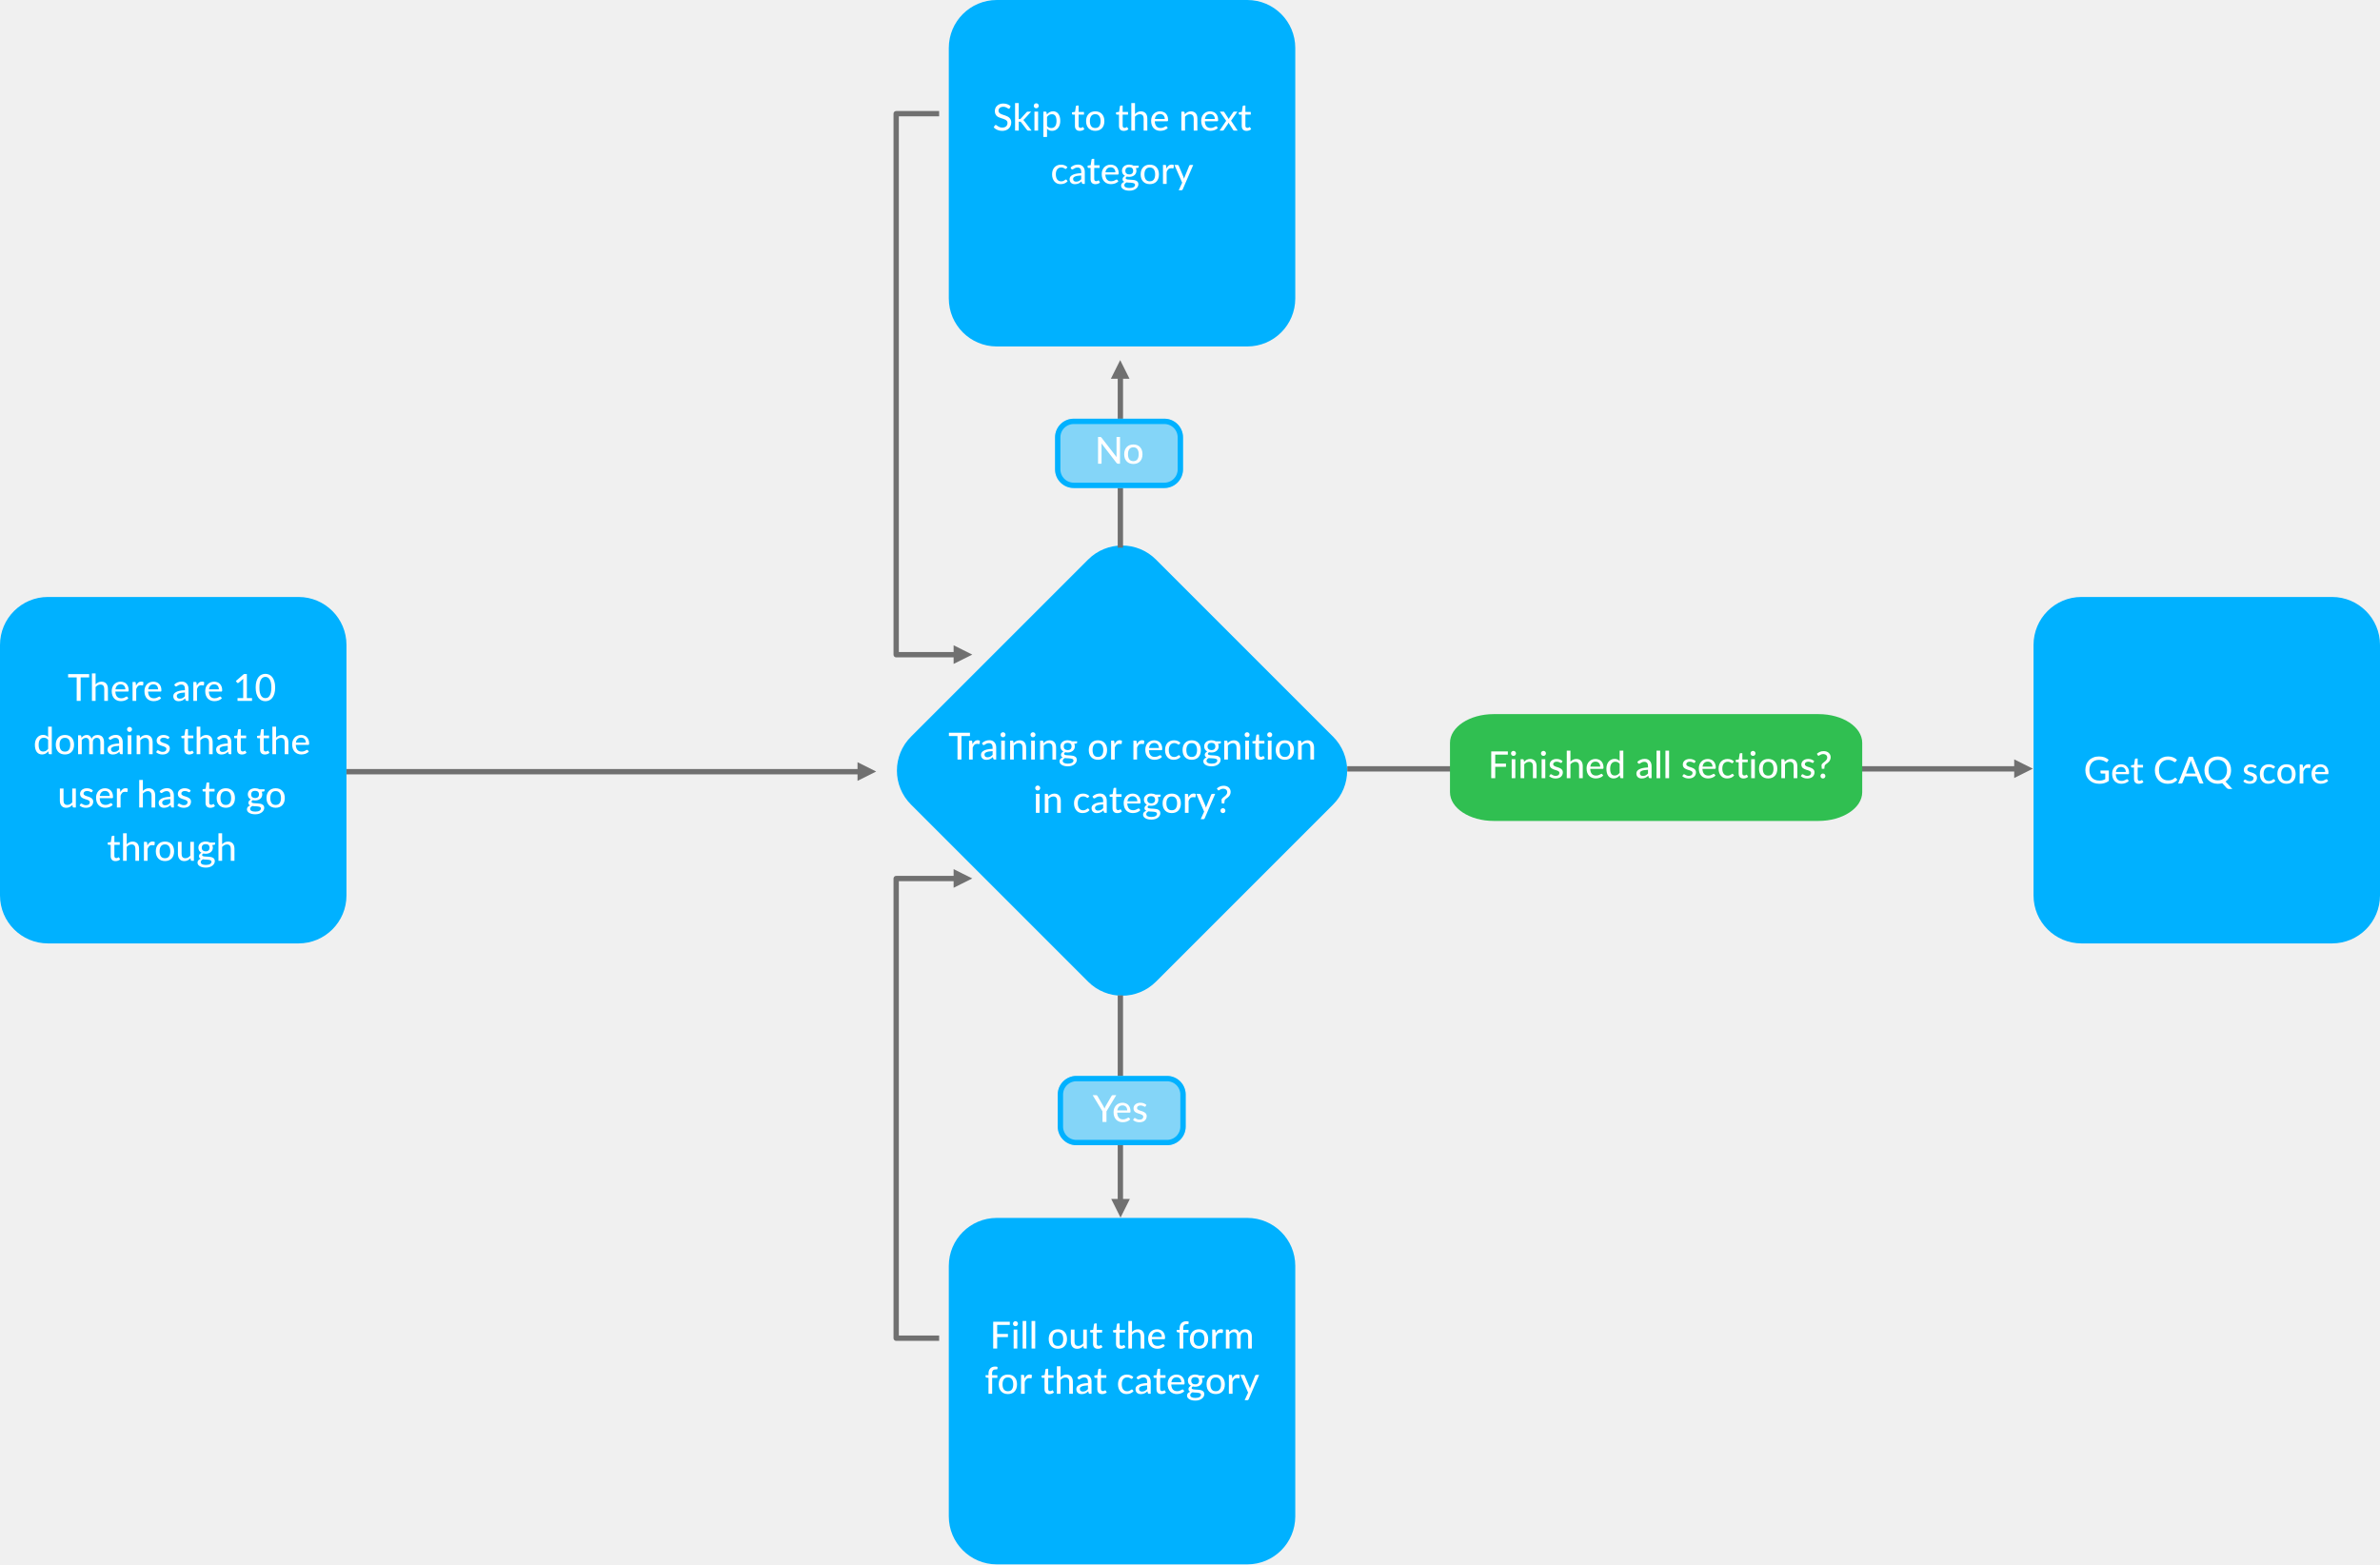
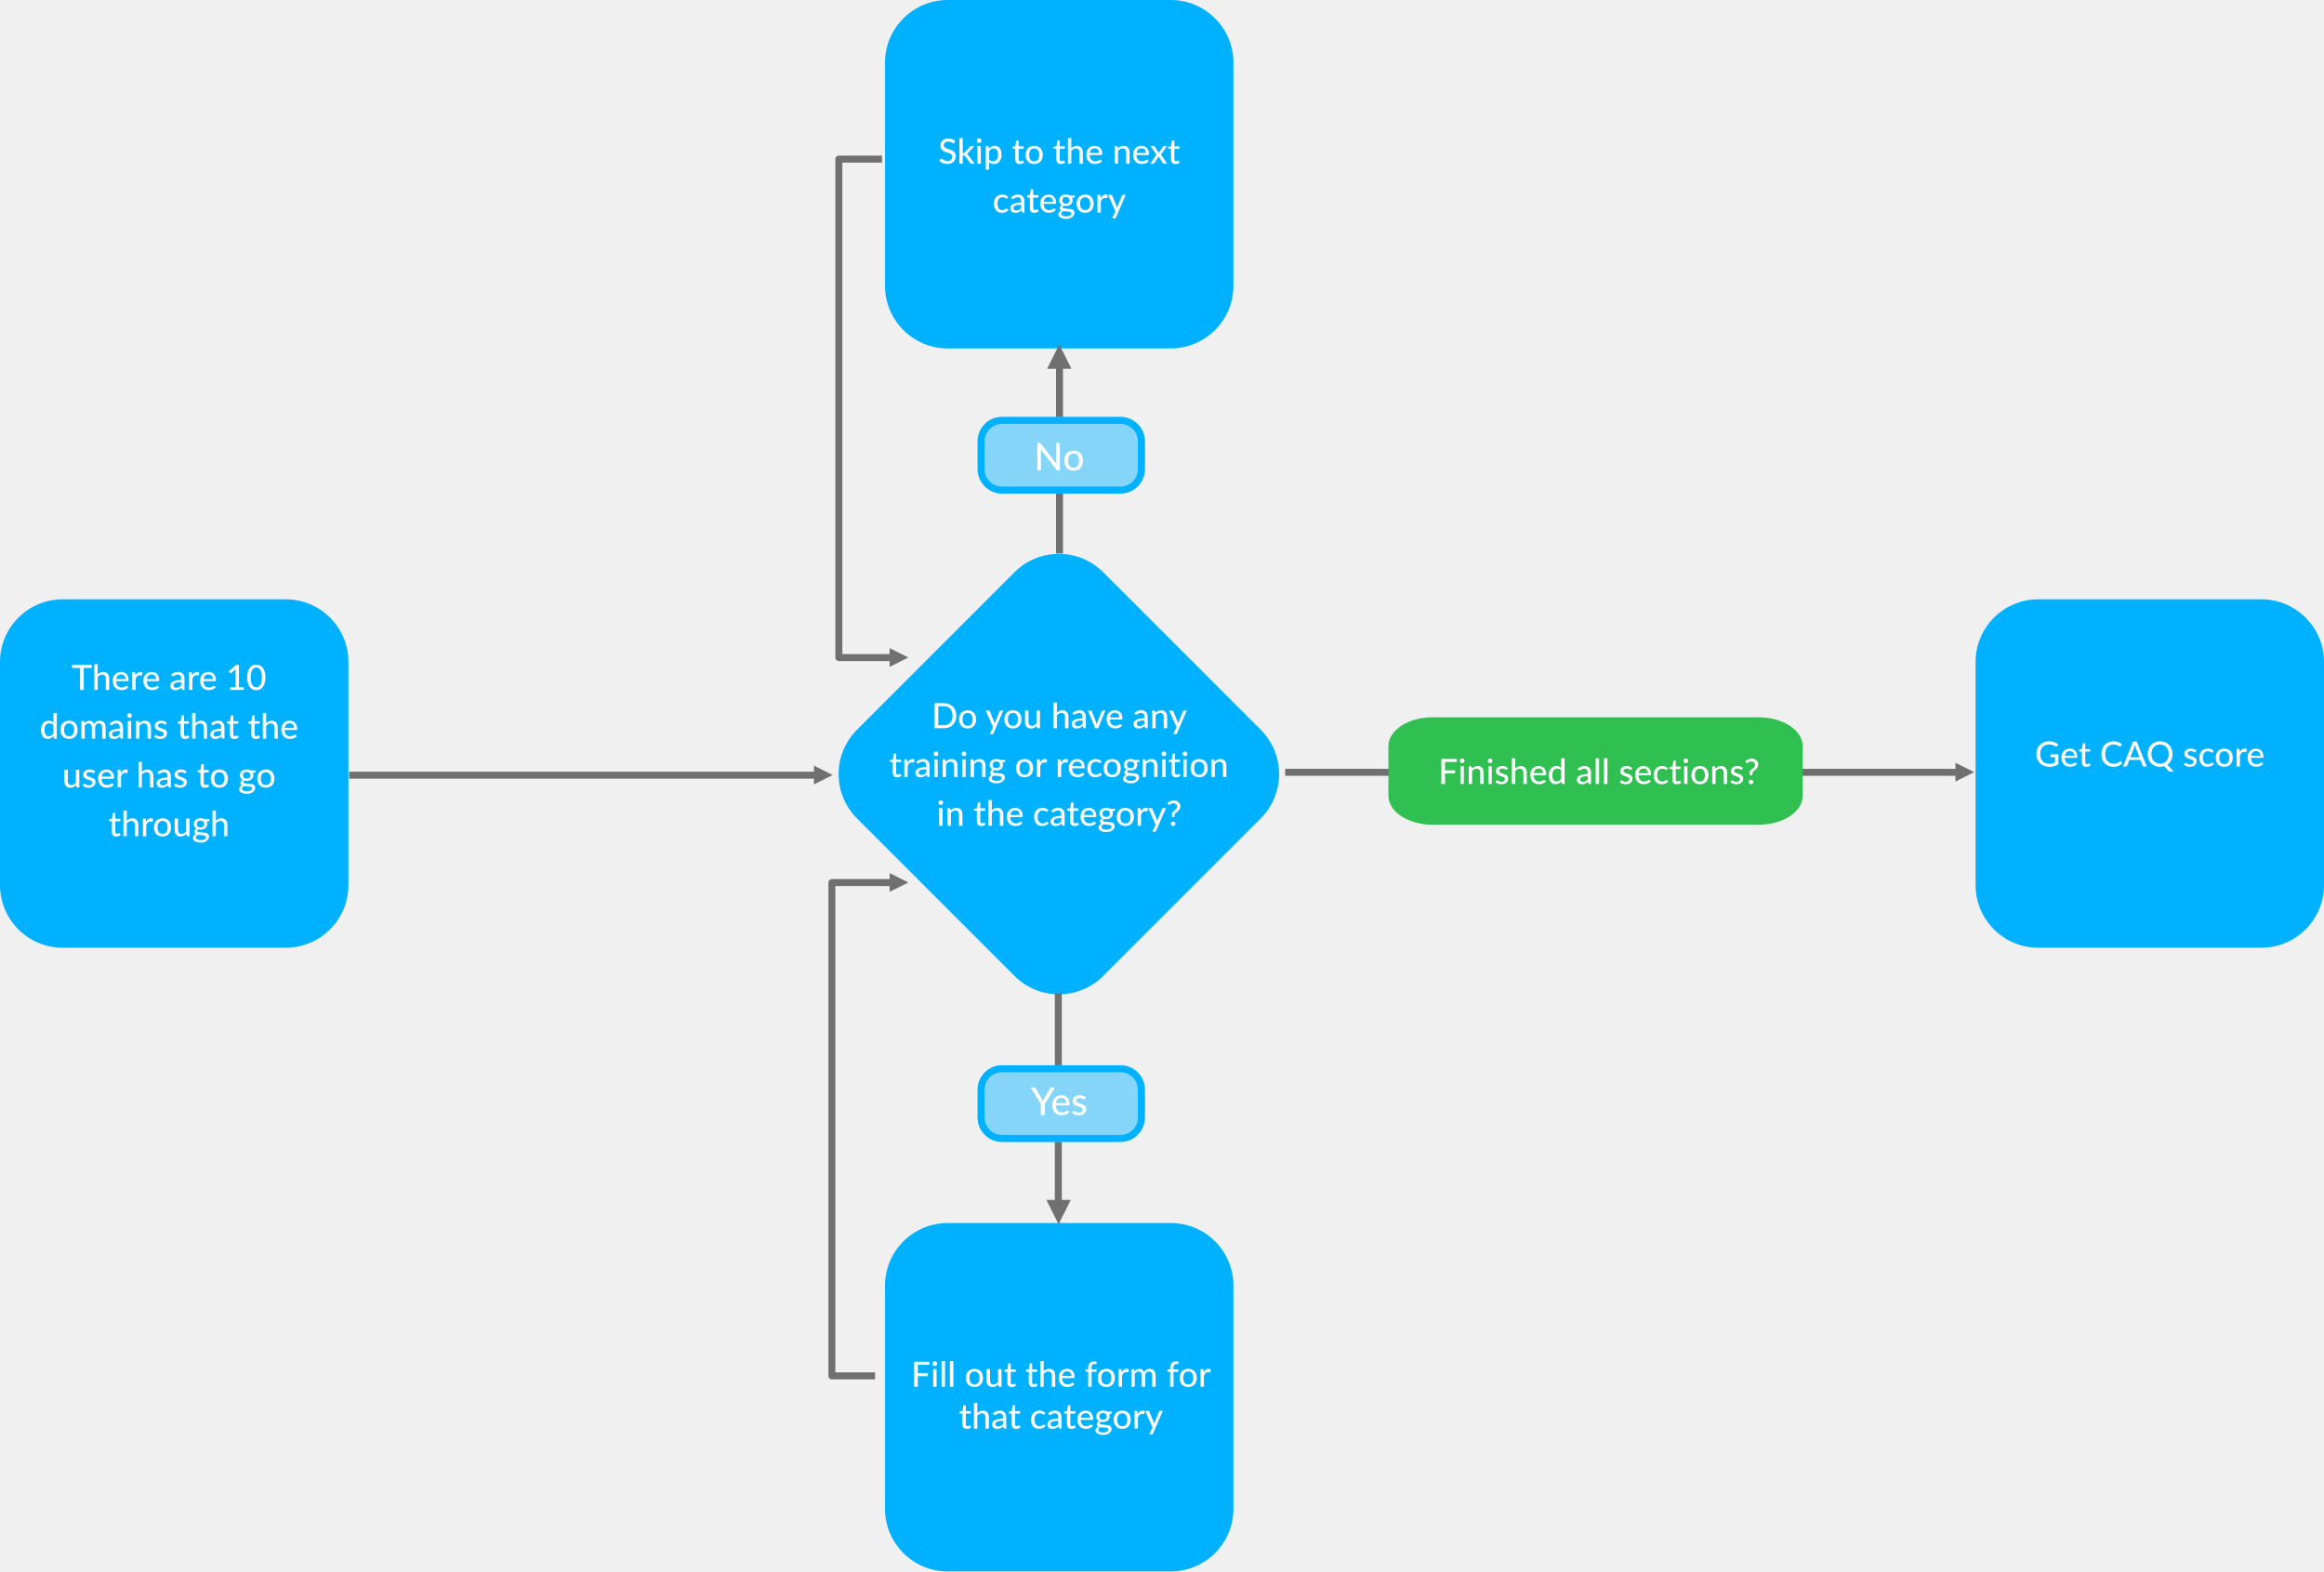
- <svg xmlns="http://www.w3.org/2000/svg" width="893" height="587" viewBox="0 0 893 587">
-   <g id="Group_37" data-name="Group 37" transform="translate(-92 -113)">
-     <g id="modal" transform="translate(92 337)">
-       <rect id="Rectangle_244" data-name="Rectangle 244" width="130" height="130" rx="18" fill="#00b1ff" />
+ <svg xmlns="http://www.w3.org/2000/svg" width="667" height="451" viewBox="0 0 667 451">
+   <g id="Group_37" data-name="Group 37" transform="translate(-111.73 -113.117)">
+     <g id="modal" transform="translate(111.73 285.117)">
+       <rect id="Rectangle_244" data-name="Rectangle 244" width="100" height="100" rx="18" transform="translate(0)" fill="#00b1ff" />
    </g>
-     <g id="question_modal" data-name="question modal" transform="translate(421.076 310.235)">
-       <rect id="Rectangle_244-2" data-name="Rectangle 244" width="130" height="130" rx="18" transform="translate(91.924 0) rotate(45)" fill="#00b1ff" />
+     <g id="question_modal" data-name="question modal" transform="translate(344.965 264.617)">
+       <rect id="Rectangle_244-2" data-name="Rectangle 244" width="99.933" height="99.933" rx="18" transform="translate(70.663 0) rotate(45)" fill="#00b1ff" />
    </g>
-     <g id="Group_35" data-name="Group 35" transform="translate(0 -76)">
-       <g id="modal-2" data-name="modal" transform="translate(448 646)">
-         <rect id="Rectangle_244-3" data-name="Rectangle 244" width="130" height="130" rx="18" fill="#00b1ff" />
+     <g id="Group_35" data-name="Group 35" transform="translate(365.662 464.302)">
+       <g id="modal-2" data-name="modal" transform="translate(0.068 -0.185)">
+         <rect id="Rectangle_244-3" data-name="Rectangle 244" width="100" height="100" rx="18" transform="translate(0)" fill="#00b1ff" />
      </g>
-       <text id="Fill_out_the_form_for_that_category" data-name="Fill out the form for that category" transform="translate(454 681)" fill="#fff" font-size="14" font-family="Lato-Medium, Lato" font-weight="500">
-         <tspan x="9.423" y="14">Fill out the form </tspan>
-         <tspan x="7.473" y="31">for that category</tspan>
+       <text id="Fill_out_the_form_for_that_category" data-name="Fill out the form for that category" transform="translate(5.068 36.815)" fill="#fff" font-size="10" font-family="Lato-Medium, Lato" font-weight="500">
+         <tspan x="2.462" y="10">Fill out the form for </tspan>
+         <tspan x="16.215" y="22">that category</tspan>
      </text>
    </g>
-     <text id="Training_or_recognition_in_category_" data-name="Training or recognition in category?" transform="translate(517 398)" fill="#fff" font-size="14" font-family="Lato-Medium, Lato" font-weight="500">
-       <tspan x="-69.16" y="0">Training or recognition</tspan>
-       <tspan x="-37.338" y="20">in category?</tspan>
+     <text id="Do_you_have_any_training_or_recognition_in_the_category_" data-name="Do you have any training or recognition in the category?" transform="translate(365.73 312.117)" fill="#fff" font-size="10" font-family="Lato-Medium, Lato" font-weight="500">
+       <tspan x="13.33" y="10">Do you have any </tspan>
+       <tspan x="1.217" y="24">training or recognition</tspan>
+       <tspan x="14.813" y="38">in the category?</tspan>
    </text>
-     <g id="Group_34" data-name="Group 34" transform="translate(-3 22)">
-       <g id="modal-3" data-name="modal" transform="translate(451 91)">
-         <rect id="Rectangle_244-4" data-name="Rectangle 244" width="130" height="130" rx="18" fill="#00b1ff" />
+     <g id="Group_34" data-name="Group 34" transform="translate(365.662 113)">
+       <g id="modal-3" data-name="modal" transform="translate(0.068 0.117)">
+         <rect id="Rectangle_244-4" data-name="Rectangle 244" width="100" height="100" rx="18" transform="translate(0)" fill="#00b1ff" />
      </g>
-       <text id="Skip_to_the_next_category" data-name="Skip to the next category" transform="translate(516 140)" fill="#fff" font-size="14" font-family="Lato-Medium, Lato" font-weight="500">
-         <tspan x="-48.583" y="0">Skip to the next</tspan>
-         <tspan x="-26.796" y="20">category</tspan>
+       <text id="Skip_to_the_next_category" data-name="Skip to the next category" transform="translate(50.068 47.117)" fill="#fff" font-size="10" font-family="Lato-Medium, Lato" font-weight="500">
+         <tspan x="-34.703" y="0">Skip to the next</tspan>
+         <tspan x="-19.14" y="14">category</tspan>
      </text>
    </g>
-     <g id="Group_36" data-name="Group 36" transform="translate(-153 3)">
-       <g id="modal-4" data-name="modal" transform="translate(1008 334)">
-         <rect id="Rectangle_244-5" data-name="Rectangle 244" width="130" height="130" rx="18" fill="#00b1ff" />
+     <g id="Group_36" data-name="Group 36" transform="translate(678.528 285.192)">
+       <g id="modal-4" data-name="modal" transform="translate(0.202 -0.074)">
+         <rect id="Rectangle_244-5" data-name="Rectangle 244" width="100" height="100" rx="18" transform="translate(0)" fill="#00b1ff" />
      </g>
-       <text id="Get_CAQ_score" data-name="Get CAQ score" transform="translate(1073 404)" fill="#fff" font-size="14" font-family="Lato-Medium, Lato" font-weight="500">
-         <tspan x="-46.179" y="0">Get CAQ score</tspan>
+       <text id="Get_CAQ_score" data-name="Get CAQ score" transform="translate(50.202 47.926)" fill="#fff" font-size="10" font-family="Lato-Medium, Lato" font-weight="500">
+         <tspan x="-32.985" y="0">Get CAQ score</tspan>
      </text>
    </g>
-     <g id="arrow_w_label" data-name="arrow w/label" transform="translate(487.875 318.5) rotate(-90)">
-       <line id="Line_12" data-name="Line 12" x2="63.625" transform="translate(0 24.5)" fill="none" stroke="#707070" stroke-width="2" />
-       <g id="Polygon_4" data-name="Polygon 4" transform="translate(70.375 20.933) rotate(90)" fill="#707070">
+     <g id="arrow_w_label" data-name="arrow w/label" transform="translate(392.314 271.97) rotate(-90)">
+       <line id="Line_12" data-name="Line 12" x2="53.25" transform="translate(0 23.5)" fill="none" stroke="#707070" stroke-width="2" />
+       <g id="Polygon_4" data-name="Polygon 4" transform="translate(60 19.933) rotate(90)" fill="#707070">
        <path d="M 6.191 6.5 L 0.809 6.5 L 3.5 1.118 L 6.191 6.5 Z" stroke="none" />
        <path d="M 3.5 2.236 L 1.618 6 L 5.382 6 L 3.5 2.236 M 3.5 0 L 7 7 L 0 7 L 3.5 0 Z" stroke="none" fill="#707070" />
      </g>
-       <g id="Rectangle_246" data-name="Rectangle 246" transform="translate(22.386)" fill="#84d5f8" stroke="#00b1ff" stroke-width="2">
-         <rect width="26" height="48" rx="7" stroke="none" />
-         <rect x="1" y="1" width="24" height="46" rx="6" fill="none" />
+       <g id="Rectangle_246" data-name="Rectangle 246" transform="translate(17.206)" fill="#84d5f8" stroke="#00b1ff" stroke-width="2">
+         <rect width="22" height="48" rx="7" stroke="none" />
+         <rect x="1" y="1" width="20" height="46" rx="6" fill="none" />
      </g>
    </g>
-     <g id="arrow_w_label-2" data-name="arrow w/label" transform="translate(597.5 380.957)">
-       <line id="Line_12-2" data-name="Line 12" x2="250.5" transform="translate(0 20.543)" fill="none" stroke="#707070" stroke-width="2" />
-       <g id="Polygon_4-2" data-name="Polygon 4" transform="translate(257.25 16.976) rotate(90)" fill="#707070">
+     <g id="arrow_w_label-2" data-name="arrow w/label" transform="translate(480.584 318.982)">
+       <line id="Line_12-2" data-name="Line 12" x2="192.563" transform="translate(0 15.791)" fill="none" stroke="#707070" stroke-width="2" />
+       <g id="Polygon_4-2" data-name="Polygon 4" transform="translate(197.751 13.049) rotate(90)" fill="#707070">
+         <path d="M 4.572 4.881 L 0.809 4.881 L 2.69 1.118 L 4.572 4.881 Z" stroke="none" />
+         <path d="M 2.69 2.236 L 1.618 4.381 L 3.763 4.381 L 2.69 2.236 M 2.69 4.76837158203125e-06 L 5.381 5.381 L 4.76837158203125e-06 5.381 L 2.69 4.76837158203125e-06 Z" stroke="none" fill="#707070" />
+       </g>
+       <path id="Path_199" data-name="Path 199" d="M12.611,0h93.681C113.257,0,118.9,3.714,118.9,8.3V22.518c0,4.582-5.646,8.3-12.611,8.3H12.611C5.646,30.814,0,27.1,0,22.518V8.3C0,3.714,5.646,0,12.611,0Z" transform="translate(29.631)" fill="#30bf51" />
+     </g>
+     <text id="No" transform="translate(415.73 248.117)" fill="#fff" font-size="11" font-family="Lato-Medium, Lato" font-weight="500">
+       <tspan x="-7.254" y="0">No</tspan>
+     </text>
+     <g id="arrow" transform="translate(0 -12.919)">
+       <line id="Line_12-3" data-name="Line 12" x2="59.544" transform="translate(415.481 411.114) rotate(90)" fill="none" stroke="#707070" stroke-width="2" />
+       <g id="Polygon_4-3" data-name="Polygon 4" transform="translate(419.048 477.408) rotate(-180)" fill="#707070">
        <path d="M 6.191 6.5 L 0.809 6.5 L 3.5 1.118 L 6.191 6.5 Z" stroke="none" />
        <path d="M 3.5 2.236 L 1.618 6 L 5.382 6 L 3.5 2.236 M 3.5 0 L 7 7 L 0 7 L 3.5 0 Z" stroke="none" fill="#707070" />
      </g>
-       <path id="Path_199" data-name="Path 199" d="M16.405,0H138.273c9.06,0,16.405,4.832,16.405,10.792v18.5c0,5.96-7.345,10.792-16.405,10.792H16.405C7.345,40.085,0,35.253,0,29.293v-18.5C0,4.832,7.345,0,16.405,0Z" transform="translate(38.546)" fill="#30bf51" />
-     </g>
-     <text id="No" transform="translate(512 287)" fill="#fff" font-size="14" font-family="Lato-Medium, Lato" font-weight="500">
-       <tspan x="-9.233" y="0">No</tspan>
-     </text>
-     <g id="arrow_w_label-3" data-name="arrow w/label" transform="translate(536.875 486.5) rotate(90)">
-       <line id="Line_12-3" data-name="Line 12" x2="76.625" transform="translate(0 24.5)" fill="none" stroke="#707070" stroke-width="2" />
-       <g id="Polygon_4-3" data-name="Polygon 4" transform="translate(83.375 20.933) rotate(90)" fill="#707070">
-         <path d="M 6.191 6.5 L 0.809 6.5 L 3.5 1.118 L 6.191 6.5 Z" stroke="none" />
-         <path d="M 3.5 2.236 L 1.618 6 L 5.382 6 L 3.5 2.236 M 3.5 0 L 7 7 L 0 7 L 3.5 0 Z" stroke="none" fill="#707070" />
-       </g>
-       <g id="Rectangle_246-2" data-name="Rectangle 246" transform="translate(30.222)" fill="#84d5f8" stroke="#00b1ff" stroke-width="2">
-         <rect width="26" height="48" rx="7" stroke="none" />
-         <rect x="1" y="1" width="24" height="46" rx="6" fill="none" />
+       <g id="Rectangle_248" data-name="Rectangle 248" transform="translate(392.314 453.764) rotate(-90)" fill="#84d5f8" stroke="#00b1ff" stroke-width="2">
+         <rect width="22" height="48" rx="7" stroke="none" />
+         <rect x="1" y="1" width="20" height="46" rx="6" fill="none" />
      </g>
    </g>
-     <g id="arrow" transform="translate(222 399)">
-       <line id="Line_12-4" data-name="Line 12" x2="192" transform="translate(0 3.567)" fill="none" stroke="#707070" stroke-width="2" />
-       <path id="Polygon_3" data-name="Polygon 3" d="M3.5,0,7,7H0Z" transform="translate(198.75) rotate(90)" fill="#707070" />
+     <g id="arrow-2" data-name="arrow" transform="translate(211.933 332.852)">
+       <line id="Line_12-4" data-name="Line 12" x2="133.593" transform="translate(0 2.742)" fill="none" stroke="#707070" stroke-width="2" />
+       <path id="Polygon_3" data-name="Polygon 3" d="M2.69,0l2.69,5.381H0Z" transform="translate(138.782) rotate(90)" fill="#707070" />
    </g>
-     <g id="Round_arrow" data-name="Round arrow" transform="translate(428.26 155.66)">
-       <path id="Path_200" data-name="Path 200" d="M1949.8,1607h-16.122v203h21.967" transform="translate(-1933.679 -1607)" fill="none" stroke="#707070" stroke-linejoin="round" stroke-width="2" />
-       <g id="Polygon_5" data-name="Polygon 5" transform="translate(28.548 199.465) rotate(90)" fill="#707070">
-         <path d="M 6.191 6.5 L 0.809 6.5 L 3.5 1.118 L 6.191 6.5 Z" stroke="none" />
-         <path d="M 3.5 2.236 L 1.618 6 L 5.382 6 L 3.5 2.236 M 3.5 0 L 7 7 L 0 7 L 3.5 0 Z" stroke="none" fill="#707070" />
+     <g id="Round_arrow" data-name="Round arrow" transform="translate(352.487 158.782)">
+       <path id="Path_200" data-name="Path 200" d="M1946.072,1607h-12.393v143.057h16.886" transform="translate(-1933.679 -1607)" fill="none" stroke="#707070" stroke-linejoin="round" stroke-width="2" />
+       <g id="Polygon_5" data-name="Polygon 5" transform="translate(19.945 140.342) rotate(90)" fill="#707070">
+         <path d="M 4.572 4.881 L 0.809 4.881 L 2.69 1.118 L 4.572 4.881 Z" stroke="none" />
+         <path d="M 2.69 2.236 L 1.618 4.381 L 3.763 4.381 L 2.69 2.236 M 2.69 4.76837158203125e-06 L 5.381 5.381 L 4.76837158203125e-06 5.381 L 2.69 4.76837158203125e-06 Z" stroke="none" fill="#707070" />
      </g>
    </g>
-     <g id="Round_arrow-2" data-name="Round arrow" transform="translate(428.26 439.125)">
-       <path id="Path_200-2" data-name="Path 200" d="M1949.8,1779.472h-16.122V1607h21.967" transform="translate(-1933.679 -1603.467)" fill="none" stroke="#707070" stroke-linejoin="round" stroke-width="2" />
-       <g id="Polygon_5-2" data-name="Polygon 5" transform="translate(28.548) rotate(90)" fill="#707070">
-         <path d="M 6.191 6.5 L 0.809 6.5 L 3.5 1.118 L 6.191 6.5 Z" stroke="none" />
-         <path d="M 3.5 2.236 L 1.618 6 L 5.382 6 L 3.5 2.236 M 3.5 0 L 7 7 L 0 7 L 3.5 0 Z" stroke="none" fill="#707070" />
+     <g id="Round_arrow-2" data-name="Round arrow" transform="translate(350.487 363.696)">
+       <path id="Path_200-2" data-name="Path 200" d="M1946.072,1748.582h-12.393V1607h16.886" transform="translate(-1933.679 -1604.285)" fill="none" stroke="#707070" stroke-linejoin="round" stroke-width="2" />
+       <g id="Polygon_5-2" data-name="Polygon 5" transform="translate(21.945) rotate(90)" fill="#707070">
+         <path d="M 4.572 4.881 L 0.809 4.881 L 2.69 1.118 L 4.572 4.881 Z" stroke="none" />
+         <path d="M 2.69 2.236 L 1.618 4.381 L 3.763 4.381 L 2.69 2.236 M 2.69 4.76837158203125e-06 L 5.381 5.381 L 4.76837158203125e-06 5.381 L 2.69 4.76837158203125e-06 Z" stroke="none" fill="#707070" />
      </g>
    </g>
-     <text id="Yes" transform="translate(502 534)" fill="#fff" font-size="14" font-family="Lato-Medium, Lato" font-weight="500">
-       <tspan x="0" y="0">Yes</tspan>
+     <text id="Yes" transform="translate(415.73 433.117)" fill="#fff" font-size="11" font-family="Lato-Medium, Lato" font-weight="500">
+       <tspan x="-8.159" y="0">Yes</tspan>
    </text>
-     <text id="Finished_all_sections_" data-name="Finished all sections?" transform="translate(715 405)" fill="#fff" font-size="14" font-family="Lato-Medium, Lato" font-weight="500">
-       <tspan x="-64.708" y="0">Finished all sections?</tspan>
+     <text id="Finished_all_sections_" data-name="Finished all sections?" transform="translate(570.73 338.117)" fill="#fff" font-size="10" font-family="Lato-Medium, Lato" font-weight="500">
+       <tspan x="-46.22" y="0">Finished all sections?</tspan>
    </text>
-     <text id="There_are_10_domains_that_the_user_has_to_go_through" data-name="There are 10 domains that the user has to go through" transform="translate(104 362)" fill="#fff" font-size="14" font-family="Lato-Medium, Lato" font-weight="500">
-       <tspan x="13.356" y="14">There are 10 </tspan>
-       <tspan x="0.511" y="34">domains that the </tspan>
-       <tspan x="9.586" y="54">user has to go </tspan>
-       <tspan x="28.15" y="74">through</tspan>
+     <text id="There_are_10_domains_that_the_user_has_to_go_through" data-name="There are 10 domains that the user has to go through" transform="translate(119.73 301.117)" fill="#fff" font-size="10" font-family="Lato-Medium, Lato" font-weight="500">
+       <tspan x="12.54" y="10">There are 10 </tspan>
+       <tspan x="3.365" y="24">domains that the </tspan>
+       <tspan x="9.847" y="38">user has to go </tspan>
+       <tspan x="23.108" y="52">through</tspan>
    </text>
  </g>
</svg>
